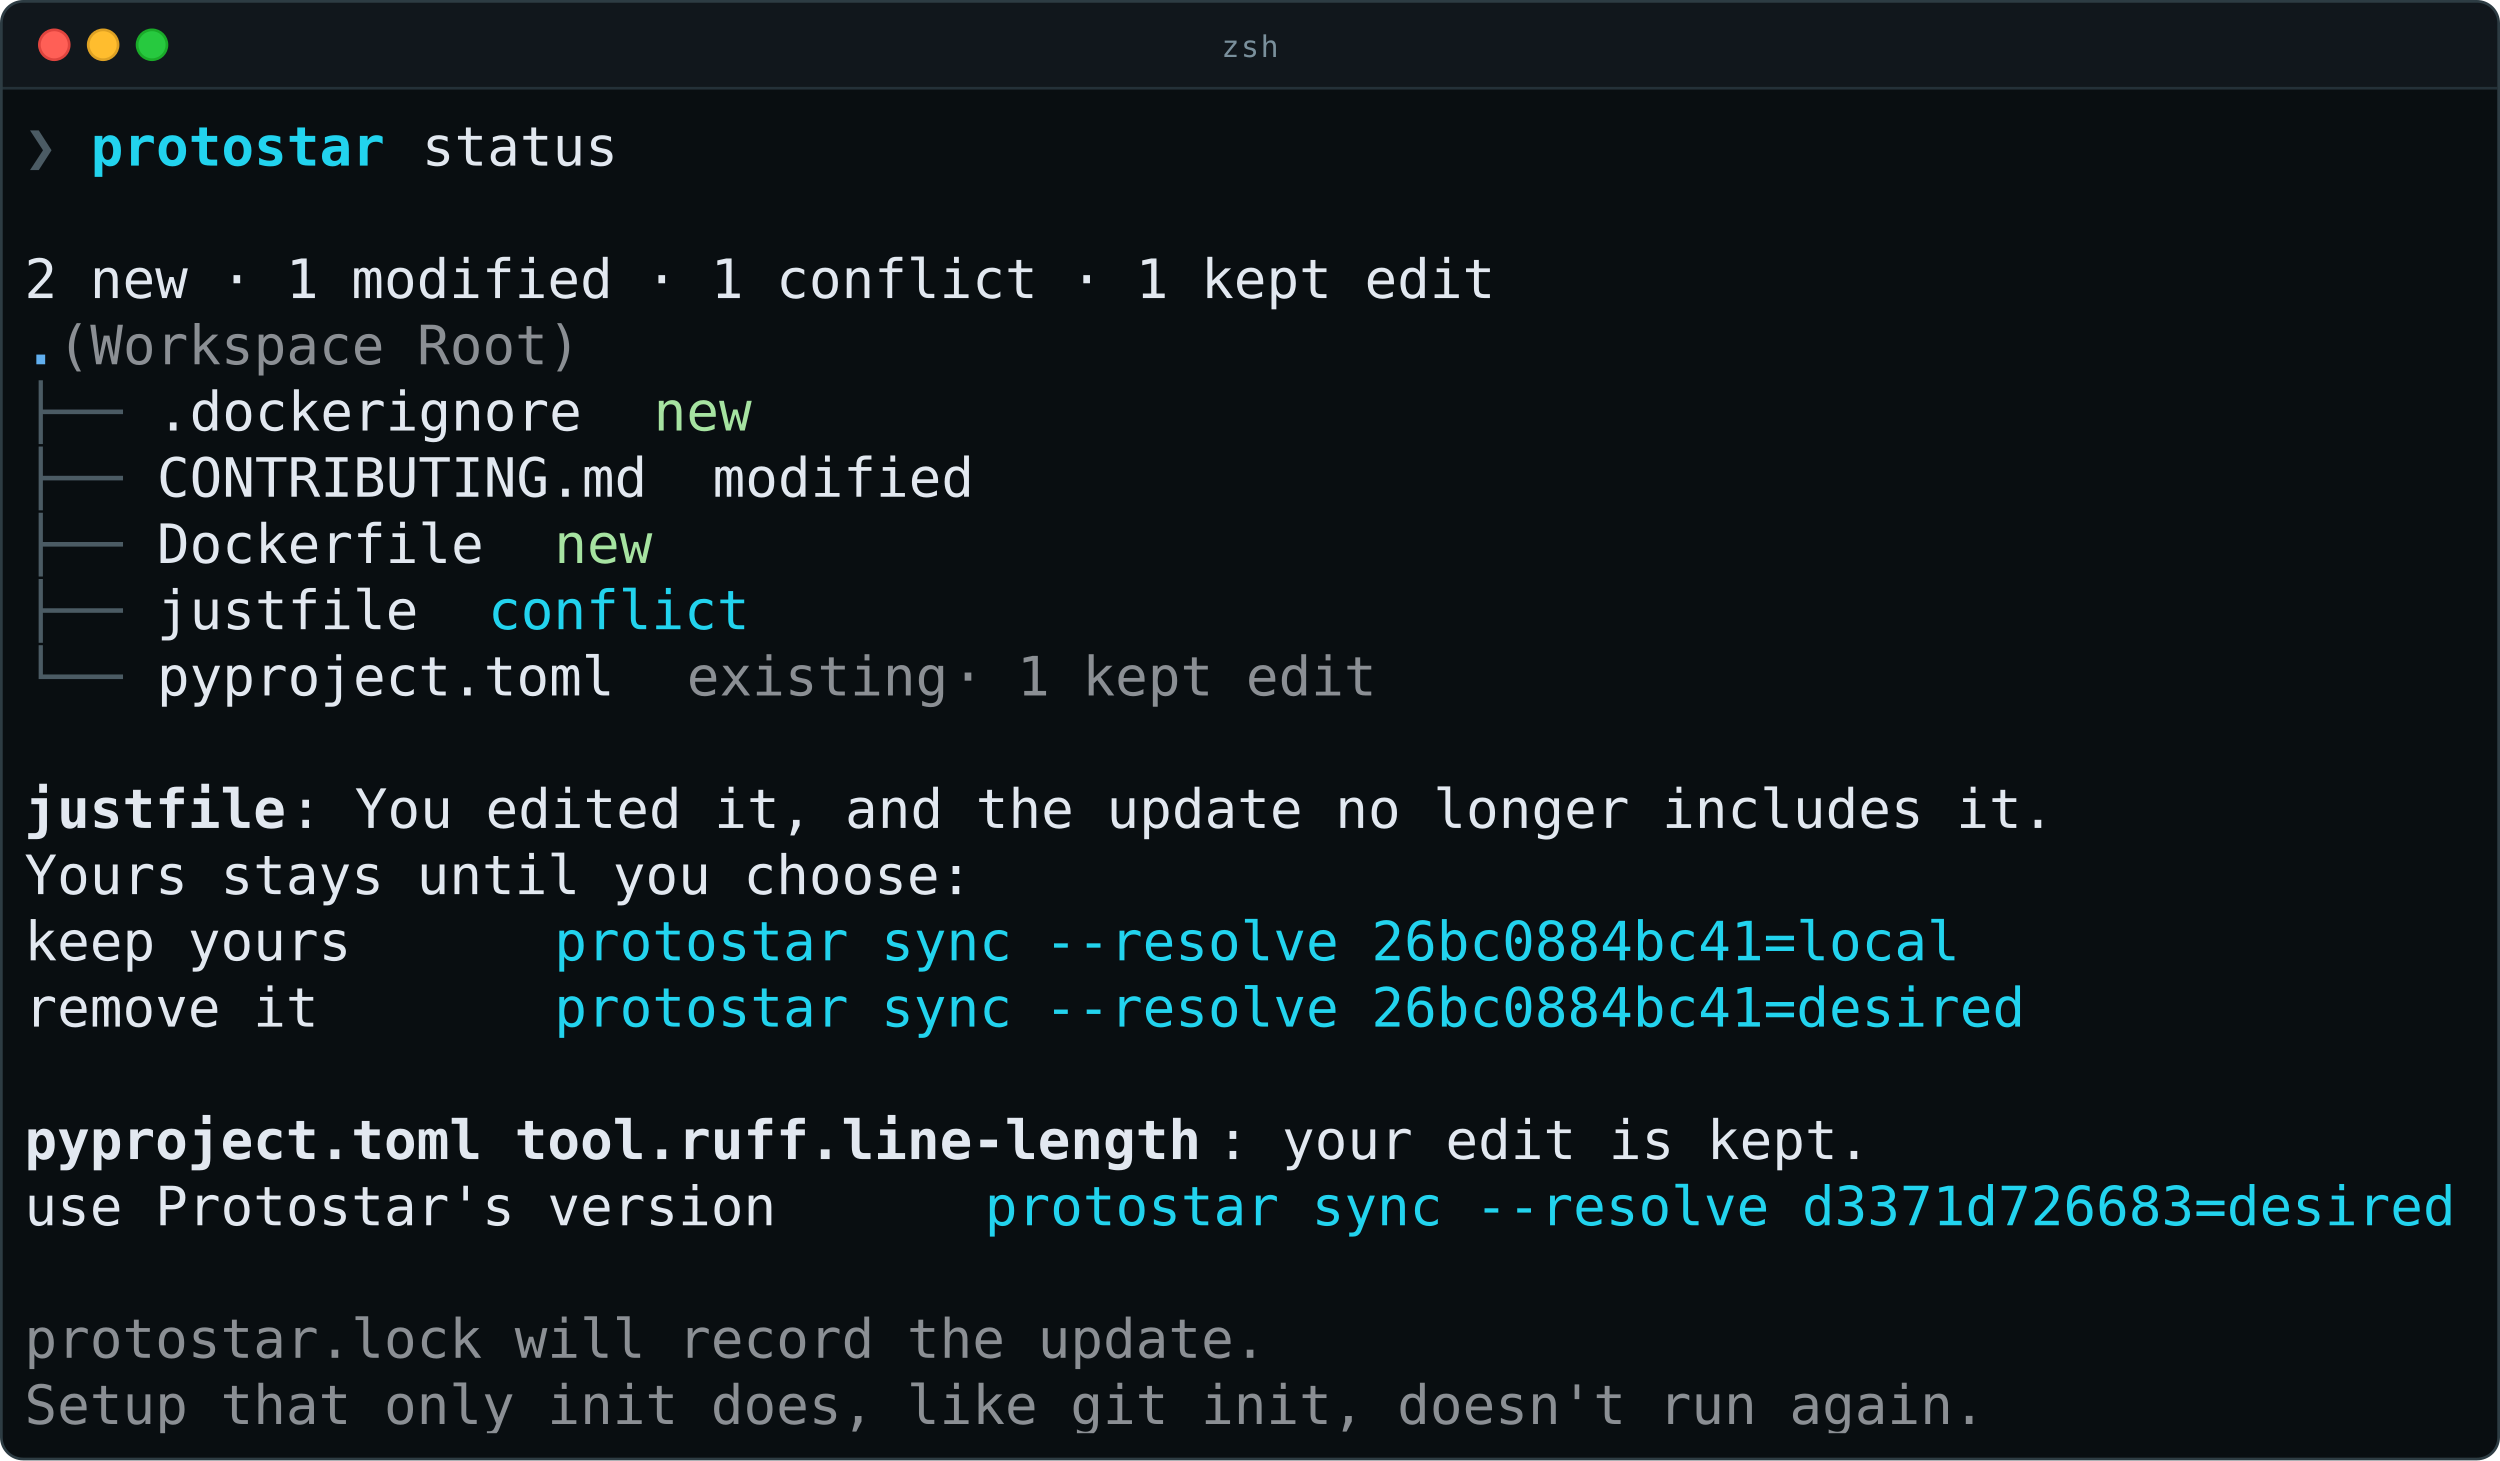
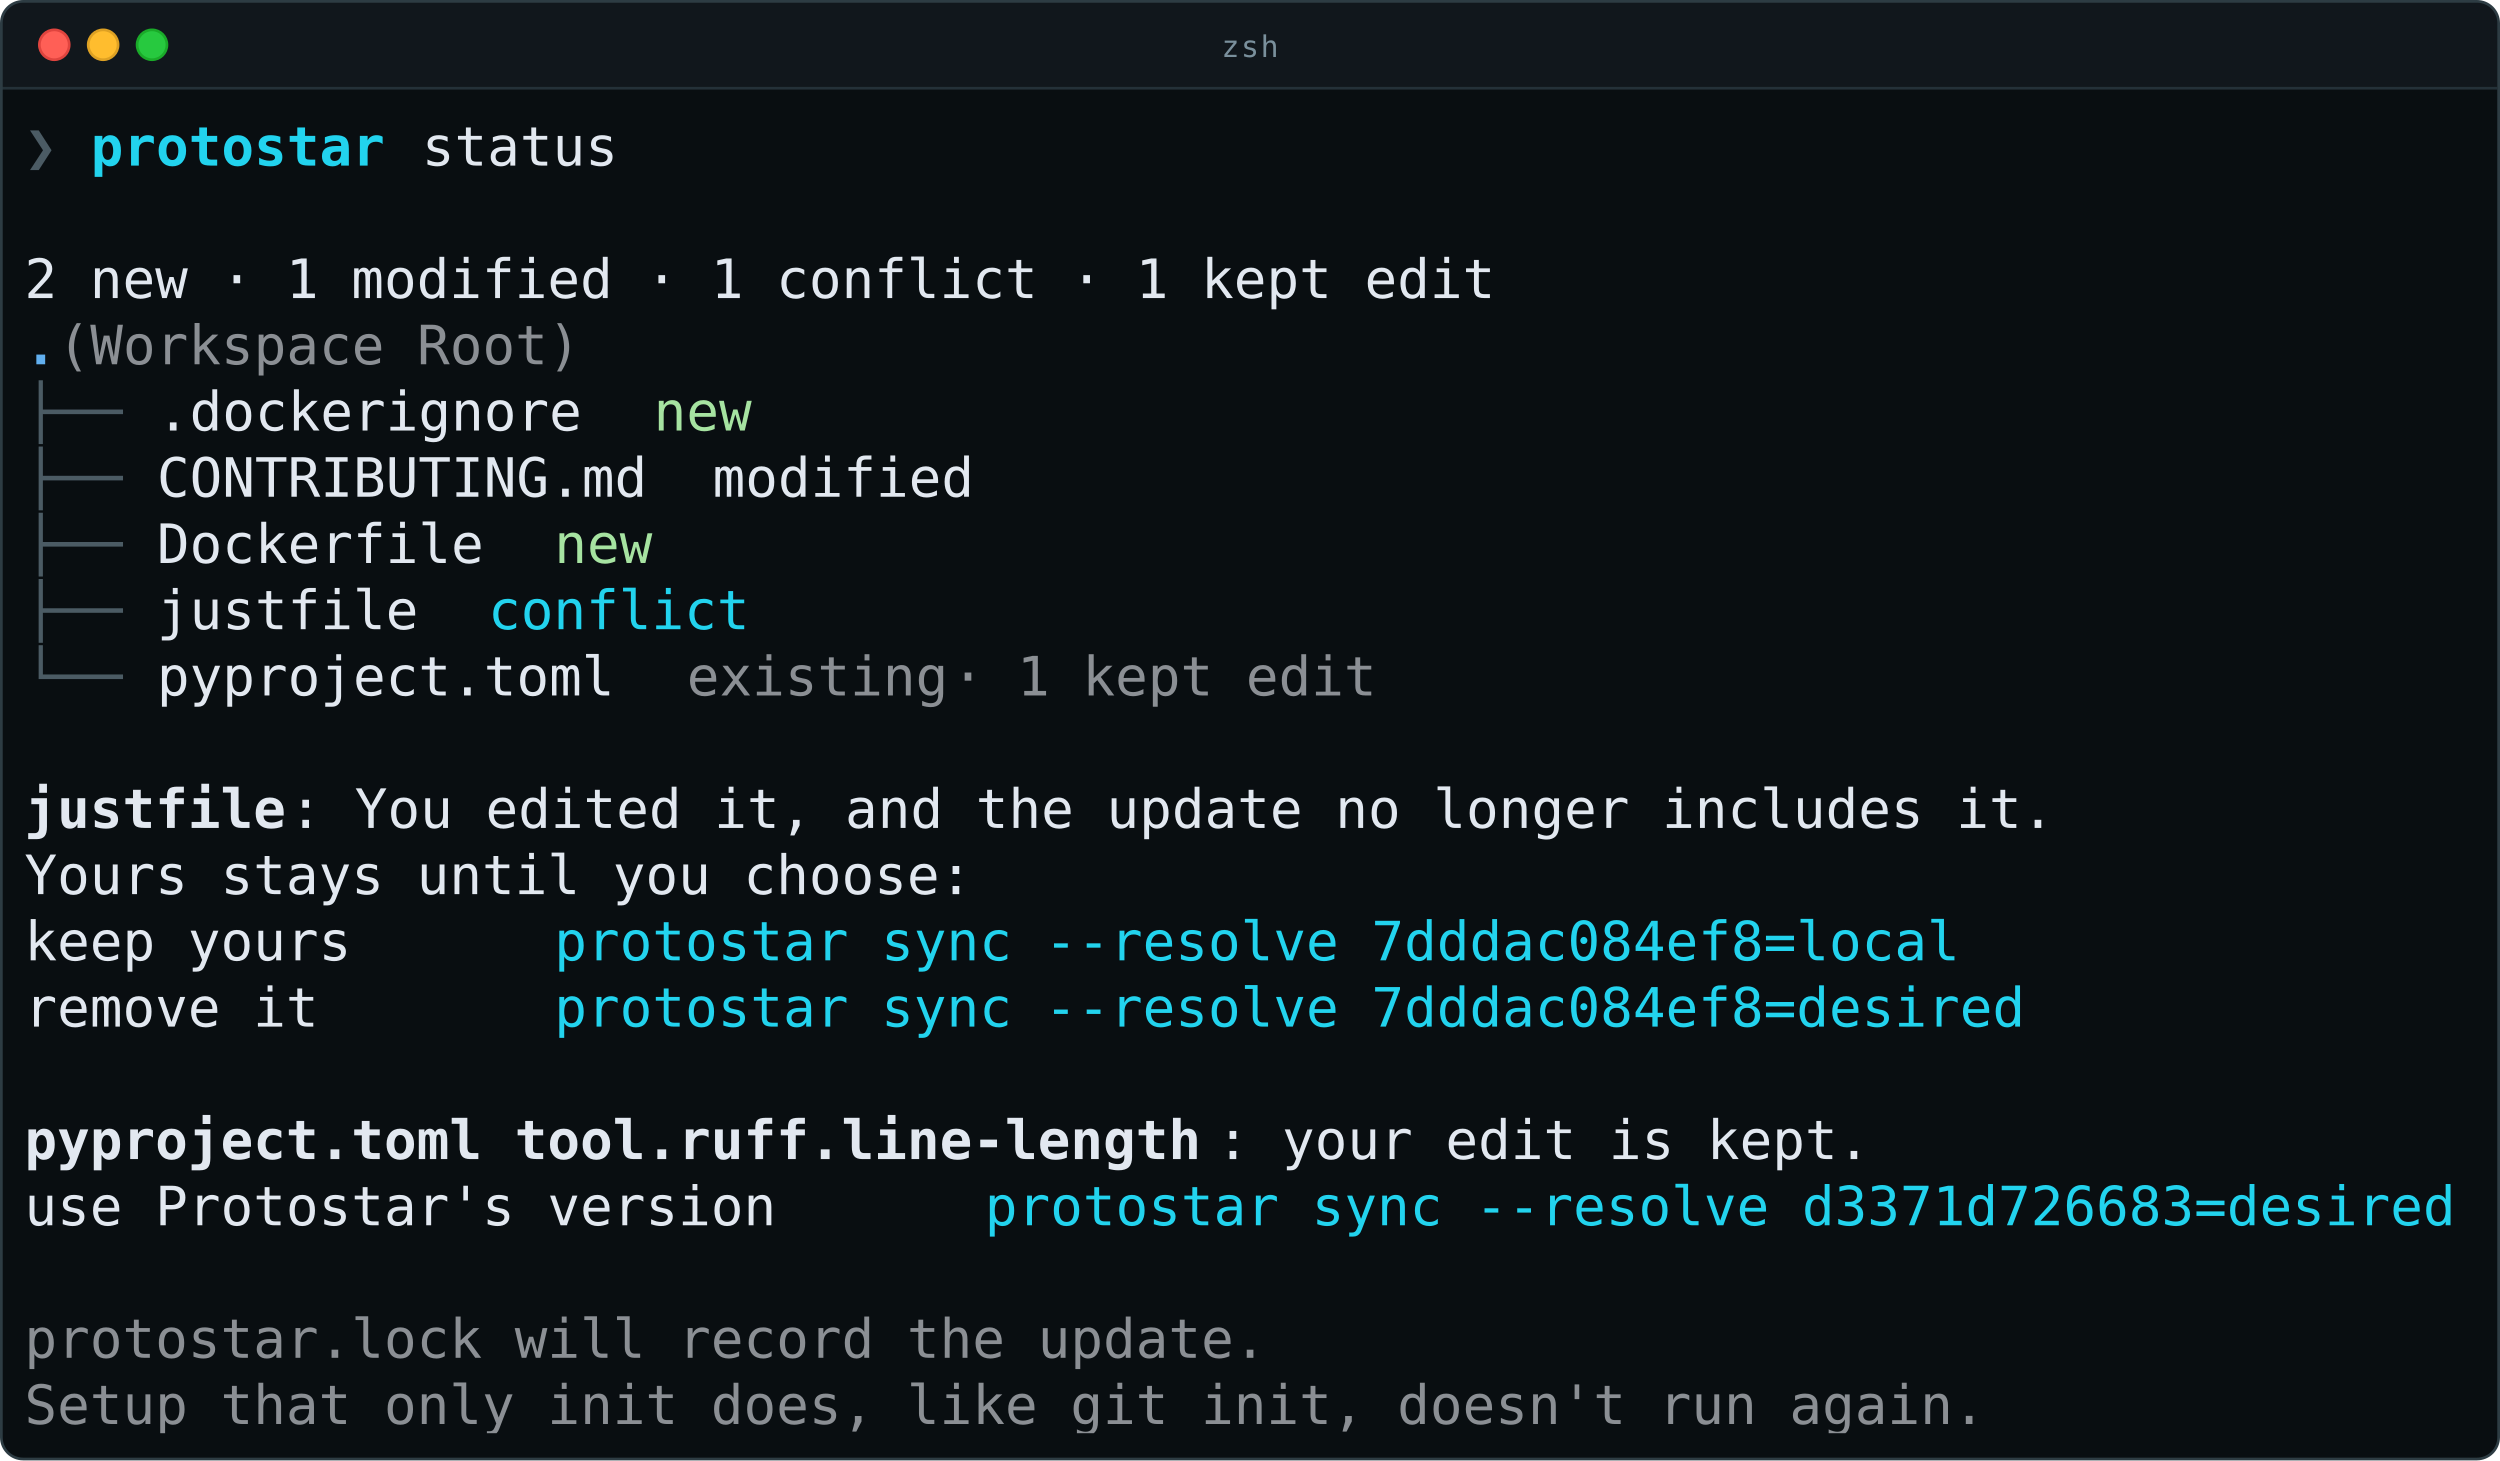
<svg xmlns="http://www.w3.org/2000/svg" class="rich-terminal" viewBox="0 0 921 538.0">
  <style>

    @font-face {
        font-family: "Fira Code";
        src: local("FiraCode-Regular"),
                url("https://cdnjs.cloudflare.com/ajax/libs/firacode/6.2.0/woff2/FiraCode-Regular.woff2") format("woff2"),
                url("https://cdnjs.cloudflare.com/ajax/libs/firacode/6.2.0/woff/FiraCode-Regular.woff") format("woff");
        font-style: normal;
        font-weight: 400;
    }
    @font-face {
        font-family: "Fira Code";
        src: local("FiraCode-Bold"),
                url("https://cdnjs.cloudflare.com/ajax/libs/firacode/6.2.0/woff2/FiraCode-Bold.woff2") format("woff2"),
                url("https://cdnjs.cloudflare.com/ajax/libs/firacode/6.2.0/woff/FiraCode-Bold.woff") format("woff");
        font-style: bold;
        font-weight: 700;
    }

    .cli_status-matrix {
        font-family: Fira Code, monospace;
        font-size: 20px;
        line-height: 24.4px;
        font-variant-east-asian: full-width;
    }

    .cli_status-title {
        font-size: 18px;
        font-weight: bold;
        font-family: arial;
    }

    .cli_status-r1 { fill: #4b5b64 }
.cli_status-r2 { fill: #22d3ee;font-weight: bold }
.cli_status-r3 { fill: #e2e8f0 }
.cli_status-r4 { fill: #61afef;font-weight: bold }
.cli_status-r5 { fill: #8b8f94 }
.cli_status-r6 { fill: #a6e3a1 }
.cli_status-r7 { fill: #22d3ee }
.cli_status-r8 { fill: #e2e8f0;font-weight: bold }
    </style>
  <defs>
    <clipPath id="cli_status-clip-terminal">
      <rect x="0" y="0" width="901.8" height="487.0" />
    </clipPath>
    <clipPath id="cli_status-line-0">
      <rect x="0" y="1.5" width="902.8" height="24.65" />
    </clipPath>
    <clipPath id="cli_status-line-1">
      <rect x="0" y="25.9" width="902.8" height="24.65" />
    </clipPath>
    <clipPath id="cli_status-line-2">
      <rect x="0" y="50.3" width="902.8" height="24.65" />
    </clipPath>
    <clipPath id="cli_status-line-3">
      <rect x="0" y="74.7" width="902.8" height="24.65" />
    </clipPath>
    <clipPath id="cli_status-line-4">
      <rect x="0" y="99.1" width="902.8" height="24.65" />
    </clipPath>
    <clipPath id="cli_status-line-5">
      <rect x="0" y="123.5" width="902.8" height="24.65" />
    </clipPath>
    <clipPath id="cli_status-line-6">
      <rect x="0" y="147.9" width="902.8" height="24.65" />
    </clipPath>
    <clipPath id="cli_status-line-7">
      <rect x="0" y="172.3" width="902.8" height="24.65" />
    </clipPath>
    <clipPath id="cli_status-line-8">
      <rect x="0" y="196.7" width="902.8" height="24.65" />
    </clipPath>
    <clipPath id="cli_status-line-9">
      <rect x="0" y="221.1" width="902.8" height="24.65" />
    </clipPath>
    <clipPath id="cli_status-line-10">
      <rect x="0" y="245.5" width="902.8" height="24.65" />
    </clipPath>
    <clipPath id="cli_status-line-11">
      <rect x="0" y="269.9" width="902.8" height="24.65" />
    </clipPath>
    <clipPath id="cli_status-line-12">
      <rect x="0" y="294.3" width="902.8" height="24.65" />
    </clipPath>
    <clipPath id="cli_status-line-13">
      <rect x="0" y="318.7" width="902.8" height="24.65" />
    </clipPath>
    <clipPath id="cli_status-line-14">
      <rect x="0" y="343.1" width="902.8" height="24.65" />
    </clipPath>
    <clipPath id="cli_status-line-15">
      <rect x="0" y="367.5" width="902.8" height="24.65" />
    </clipPath>
    <clipPath id="cli_status-line-16">
      <rect x="0" y="391.9" width="902.8" height="24.65" />
    </clipPath>
    <clipPath id="cli_status-line-17">
      <rect x="0" y="416.3" width="902.8" height="24.65" />
    </clipPath>
    <clipPath id="cli_status-line-18">
      <rect x="0" y="440.7" width="902.8" height="24.65" />
    </clipPath>
  </defs>
  <rect fill="#090e11" x="0.5" y="0.5" width="920" height="537" rx="8" />
  <path fill="#11171c" d="M0.5 32V8.5a8 8 0 0 1 8 -8H912a8 8 0 0 1 8 8V32Z" />
  <path stroke="#243138" d="M0.5 32.5H920" />
  <circle cx="20" cy="16.5" r="5.5" fill="#ff5f56" stroke="#e0443e" />
  <circle cx="38" cy="16.5" r="5.5" fill="#ffbd2e" stroke="#dea123" />
  <circle cx="56" cy="16.5" r="5.5" fill="#27c93f" stroke="#1aab29" />
  <text fill="#7a909c" x="460.5" y="21" text-anchor="middle" font-family="JetBrains Mono, Fira Code, monospace" font-size="11" letter-spacing="0.6">zsh</text>
  <rect fill="none" stroke="#2d3c43" x="0.5" y="0.5" width="920" height="537" rx="8" />
  <g transform="translate(9, 41)" clip-path="url(#cli_status-clip-terminal)">
    <g class="cli_status-matrix">
      <text class="cli_status-r1" x="0" y="20" textLength="24.4" clip-path="url(#cli_status-line-0)">❯ </text>
      <text class="cli_status-r2" x="24.4" y="20" textLength="122" clip-path="url(#cli_status-line-0)">protostar </text>
      <text class="cli_status-r3" x="146.4" y="20" textLength="73.2" clip-path="url(#cli_status-line-0)">status</text>
      <text class="cli_status-r3" x="902.8" y="20" textLength="12.2" clip-path="url(#cli_status-line-0)">
</text>
      <text class="cli_status-r3" x="902.8" y="44.4" textLength="12.2" clip-path="url(#cli_status-line-1)">
</text>
      <text class="cli_status-r3" x="0" y="68.8" textLength="549" clip-path="url(#cli_status-line-2)">2 new · 1 modified · 1 conflict · 1 kept edit</text>
      <text class="cli_status-r3" x="902.8" y="68.8" textLength="12.2" clip-path="url(#cli_status-line-2)">
</text>
      <text class="cli_status-r4" x="0" y="93.2" textLength="12.2" clip-path="url(#cli_status-line-3)">.</text>
      <text class="cli_status-r5" x="12.2" y="93.2" textLength="207.4" clip-path="url(#cli_status-line-3)"> (Workspace Root)</text>
      <text class="cli_status-r3" x="902.8" y="93.2" textLength="12.2" clip-path="url(#cli_status-line-3)">
</text>
      <text class="cli_status-r1" x="0" y="117.6" textLength="48.8" clip-path="url(#cli_status-line-4)">├── </text>
      <text class="cli_status-r3" x="48.8" y="117.6" textLength="183" clip-path="url(#cli_status-line-4)">.dockerignore  </text>
      <text class="cli_status-r6" x="231.8" y="117.6" textLength="36.6" clip-path="url(#cli_status-line-4)">new</text>
      <text class="cli_status-r3" x="902.8" y="117.6" textLength="12.2" clip-path="url(#cli_status-line-4)">
</text>
      <text class="cli_status-r1" x="0" y="142" textLength="48.8" clip-path="url(#cli_status-line-5)">├── </text>
      <text class="cli_status-r3" x="48.8" y="142" textLength="305" clip-path="url(#cli_status-line-5)">CONTRIBUTING.md  modified</text>
      <text class="cli_status-r3" x="902.8" y="142" textLength="12.2" clip-path="url(#cli_status-line-5)">
</text>
      <text class="cli_status-r1" x="0" y="166.4" textLength="48.8" clip-path="url(#cli_status-line-6)">├── </text>
      <text class="cli_status-r3" x="48.8" y="166.4" textLength="146.4" clip-path="url(#cli_status-line-6)">Dockerfile  </text>
      <text class="cli_status-r6" x="195.2" y="166.4" textLength="36.6" clip-path="url(#cli_status-line-6)">new</text>
      <text class="cli_status-r3" x="902.8" y="166.4" textLength="12.2" clip-path="url(#cli_status-line-6)">
</text>
      <text class="cli_status-r1" x="0" y="190.8" textLength="48.8" clip-path="url(#cli_status-line-7)">├── </text>
      <text class="cli_status-r3" x="48.8" y="190.8" textLength="122" clip-path="url(#cli_status-line-7)">justfile  </text>
      <text class="cli_status-r7" x="170.8" y="190.8" textLength="97.6" clip-path="url(#cli_status-line-7)">conflict</text>
      <text class="cli_status-r3" x="902.8" y="190.8" textLength="12.2" clip-path="url(#cli_status-line-7)">
</text>
      <text class="cli_status-r1" x="0" y="215.2" textLength="48.8" clip-path="url(#cli_status-line-8)">└── </text>
      <text class="cli_status-r3" x="48.8" y="215.2" textLength="195.2" clip-path="url(#cli_status-line-8)">pyproject.toml  </text>
      <text class="cli_status-r5" x="244" y="215.2" textLength="97.6" clip-path="url(#cli_status-line-8)">existing</text>
      <text class="cli_status-r5" x="341.6" y="215.2" textLength="170.8" clip-path="url(#cli_status-line-8)"> · 1 kept edit</text>
      <text class="cli_status-r3" x="902.8" y="215.2" textLength="12.2" clip-path="url(#cli_status-line-8)">
</text>
      <text class="cli_status-r3" x="902.8" y="239.6" textLength="12.2" clip-path="url(#cli_status-line-9)">
</text>
      <text class="cli_status-r8" x="0" y="264" textLength="97.6" clip-path="url(#cli_status-line-10)">justfile</text>
      <text class="cli_status-r3" x="97.6" y="264" textLength="658.8" clip-path="url(#cli_status-line-10)">: You edited it, and the update no longer includes it.</text>
      <text class="cli_status-r3" x="902.8" y="264" textLength="12.2" clip-path="url(#cli_status-line-10)">
</text>
      <text class="cli_status-r3" x="0" y="288.4" textLength="378.2" clip-path="url(#cli_status-line-11)">  Yours stays until you choose:</text>
      <text class="cli_status-r3" x="902.8" y="288.4" textLength="12.2" clip-path="url(#cli_status-line-11)">
</text>
      <text class="cli_status-r3" x="0" y="312.8" textLength="195.2" clip-path="url(#cli_status-line-12)">    keep yours  </text>
-       <text class="cli_status-r7" x="195.2" y="312.8" textLength="524.6" clip-path="url(#cli_status-line-12)">protostar sync --resolve 26bc0884bc41=local</text>
+       <text class="cli_status-r7" x="195.2" y="312.8" textLength="524.6" clip-path="url(#cli_status-line-12)">protostar sync --resolve 7dddac084ef8=local</text>
      <text class="cli_status-r3" x="902.8" y="312.8" textLength="12.2" clip-path="url(#cli_status-line-12)">
</text>
      <text class="cli_status-r3" x="0" y="337.2" textLength="195.2" clip-path="url(#cli_status-line-13)">    remove it   </text>
-       <text class="cli_status-r7" x="195.2" y="337.2" textLength="549" clip-path="url(#cli_status-line-13)">protostar sync --resolve 26bc0884bc41=desired</text>
+       <text class="cli_status-r7" x="195.2" y="337.2" textLength="549" clip-path="url(#cli_status-line-13)">protostar sync --resolve 7dddac084ef8=desired</text>
      <text class="cli_status-r3" x="902.8" y="337.2" textLength="12.2" clip-path="url(#cli_status-line-13)">
</text>
      <text class="cli_status-r3" x="902.8" y="361.6" textLength="12.2" clip-path="url(#cli_status-line-14)">
</text>
      <text class="cli_status-r8" x="0" y="386" textLength="439.2" clip-path="url(#cli_status-line-15)">pyproject.toml tool.ruff.line-length</text>
      <text class="cli_status-r3" x="439.2" y="386" textLength="244" clip-path="url(#cli_status-line-15)">: your edit is kept.</text>
      <text class="cli_status-r3" x="902.8" y="386" textLength="12.2" clip-path="url(#cli_status-line-15)">
</text>
      <text class="cli_status-r3" x="0" y="410.4" textLength="353.8" clip-path="url(#cli_status-line-16)">    use Protostar's version  </text>
      <text class="cli_status-r7" x="353.8" y="410.4" textLength="549" clip-path="url(#cli_status-line-16)">protostar sync --resolve d3371d726683=desired</text>
      <text class="cli_status-r3" x="902.8" y="410.4" textLength="12.2" clip-path="url(#cli_status-line-16)">
</text>
      <text class="cli_status-r3" x="902.8" y="434.8" textLength="12.2" clip-path="url(#cli_status-line-17)">
</text>
      <text class="cli_status-r5" x="0" y="459.2" textLength="463.6" clip-path="url(#cli_status-line-18)">protostar.lock will record the update.</text>
      <text class="cli_status-r3" x="902.8" y="459.2" textLength="12.2" clip-path="url(#cli_status-line-18)">
</text>
      <text class="cli_status-r5" x="0" y="483.6" textLength="732" clip-path="url(#cli_status-line-19)">Setup that only init does, like git init, doesn't run again.</text>
      <text class="cli_status-r3" x="902.8" y="483.6" textLength="12.2" clip-path="url(#cli_status-line-19)">
</text>
    </g>
  </g>
</svg>
